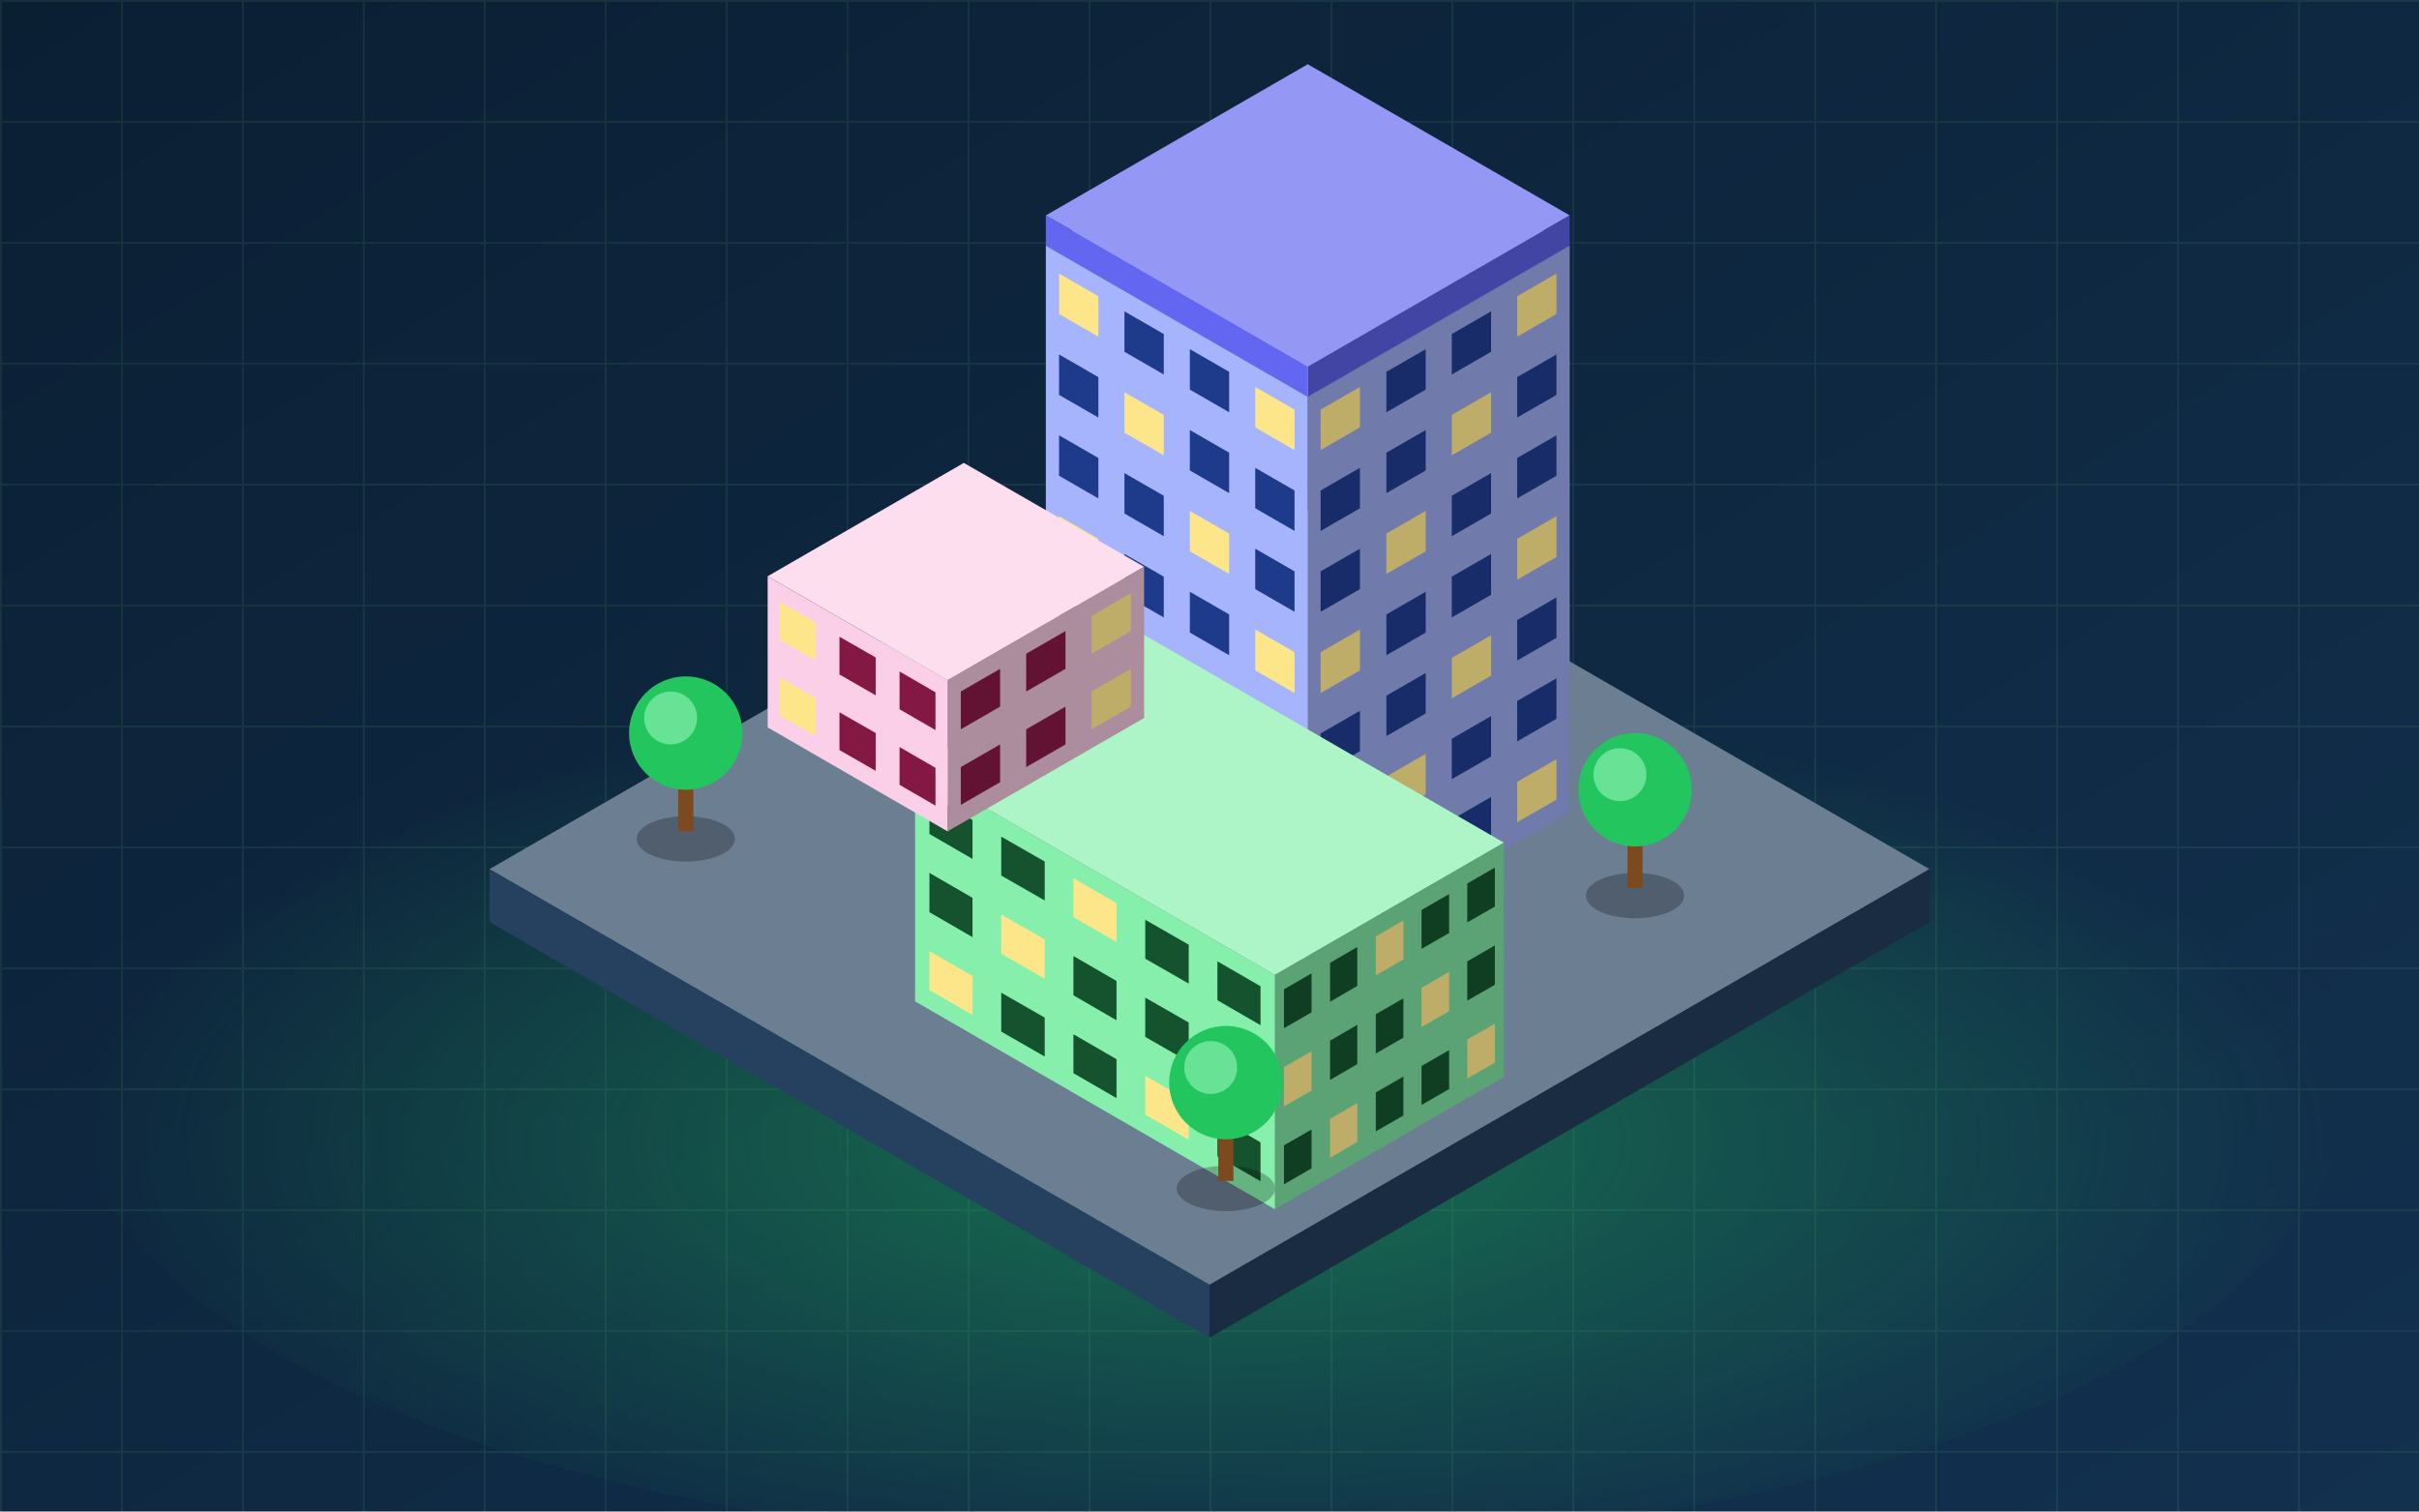
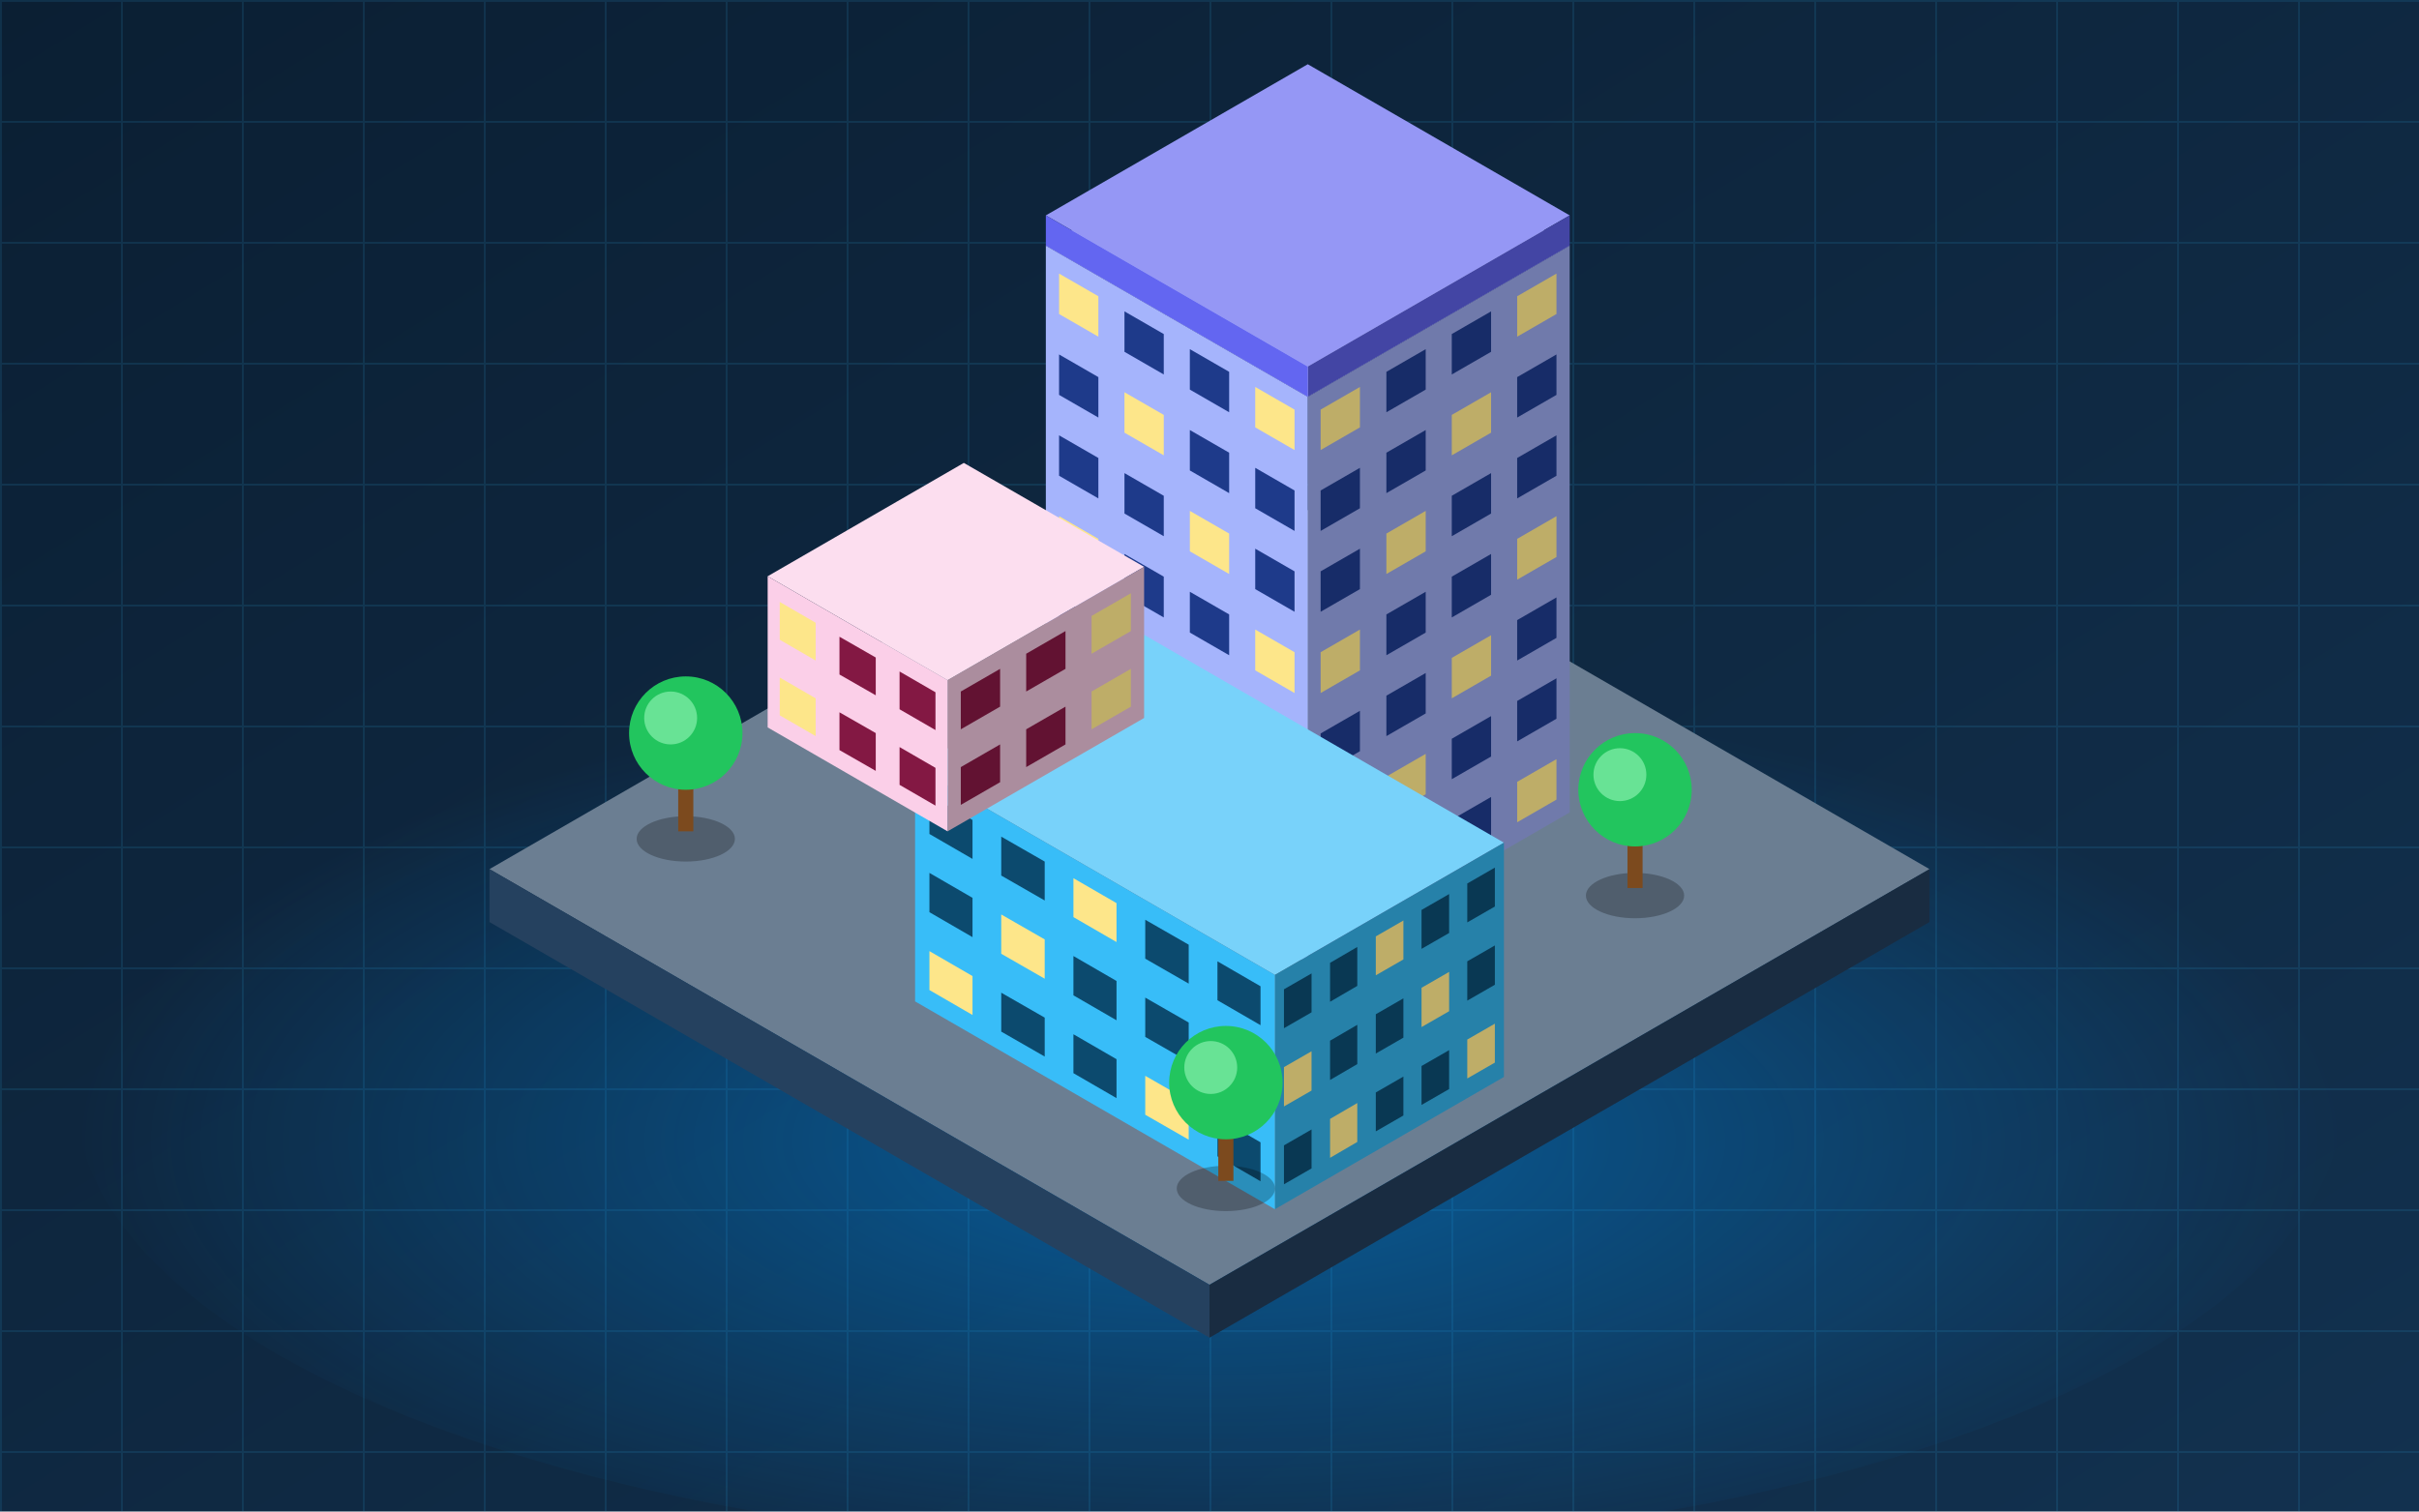
<svg xmlns="http://www.w3.org/2000/svg" viewBox="0 0 640 400" width="640" height="400">
  <defs>
    <linearGradient id="bgoffice" x1="0" y1="0" x2="1" y2="1">
      <stop offset="0" stop-color="#0b1f33" />
      <stop offset="1" stop-color="#12314f" />
    </linearGradient>
    <radialGradient id="gloffice" cx=".5" cy=".55" r=".5">
-       <stop offset="0" stop-color="#22c55e" stop-opacity=".45" />
-       <stop offset="1" stop-color="#22c55e" stop-opacity="0" />
+       <stop offset="0" stop-color="#0099ff" stop-opacity=".45" />
+       <stop offset="1" stop-color="#0099ff" stop-opacity="0" />
    </radialGradient>
    <pattern id="groffice" width="32" height="32" patternUnits="userSpaceOnUse">
-       <path d="M32 0H0V32" fill="none" stroke="#73e28f" stroke-opacity=".09" />
+       <path d="M32 0H0V32" fill="none" stroke="#38bdf8" stroke-opacity=".12" />
    </pattern>
  </defs>
  <rect width="640" height="400" fill="url(#bgoffice)" />
  <rect width="640" height="400" fill="url(#groffice)" />
  <ellipse cx="320" cy="290" rx="300" ry="120" fill="url(#gloffice)" />
  <polygon points="320.0,120.0 510.5,230.0 320.0,340.0 129.5,230.0" fill="#6b7e92" />
  <polygon points="510.5,244.0 320.0,354.0 320.0,340.0 510.5,230.0" fill="#192c41" />
  <polygon points="129.5,244.0 320.0,354.0 320.0,340.0 129.5,230.0" fill="#25415f" />
  <polygon points="346.0,25.0 415.3,65.0 346.0,105.0 276.7,65.0" fill="#c2ccfd" />
  <polygon points="415.3,215.0 346.0,255.0 346.0,105.0 415.3,65.0" fill="#707aab" />
  <polygon points="276.7,215.0 346.0,255.0 346.0,105.0 276.7,65.0" fill="#a5b4fc" />
  <polygon points="280.2,211.6 290.6,217.6 290.6,206.9 280.2,200.9" fill="#fde68a" />
  <polygon points="411.8,211.6 401.4,217.6 401.4,206.9 411.8,200.9" fill="#bead68" />
  <polygon points="297.5,221.6 307.9,227.6 307.9,216.9 297.5,210.9" fill="#1e3a8a" />
  <polygon points="394.5,221.6 384.1,227.6 384.1,216.9 394.5,210.9" fill="#172c68" />
  <polygon points="314.8,231.6 325.2,237.6 325.2,226.9 314.8,220.9" fill="#1e3a8a" />
  <polygon points="377.2,231.6 366.8,237.6 366.8,226.9 377.2,220.9" fill="#172c68" />
  <polygon points="332.1,241.6 342.5,247.6 342.5,236.9 332.1,230.9" fill="#fde68a" />
  <polygon points="359.8,241.6 349.4,247.6 349.4,236.9 359.8,230.9" fill="#bead68" />
  <polygon points="280.2,190.2 290.6,196.2 290.6,185.5 280.2,179.5" fill="#1e3a8a" />
  <polygon points="411.8,190.2 401.4,196.2 401.4,185.5 411.8,179.5" fill="#172c68" />
  <polygon points="297.5,200.2 307.9,206.2 307.9,195.5 297.5,189.5" fill="#1e3a8a" />
  <polygon points="394.5,200.2 384.1,206.2 384.1,195.5 394.5,189.5" fill="#172c68" />
  <polygon points="314.8,210.2 325.2,216.2 325.2,205.5 314.8,199.5" fill="#fde68a" />
  <polygon points="377.2,210.2 366.8,216.2 366.8,205.5 377.2,199.5" fill="#bead68" />
  <polygon points="332.1,220.2 342.5,226.2 342.5,215.5 332.1,209.5" fill="#1e3a8a" />
  <polygon points="359.8,220.2 349.4,226.2 349.4,215.5 359.8,209.5" fill="#172c68" />
  <polygon points="280.2,168.8 290.6,174.8 290.6,164.1 280.2,158.1" fill="#1e3a8a" />
  <polygon points="411.8,168.8 401.4,174.8 401.4,164.1 411.8,158.1" fill="#172c68" />
  <polygon points="297.5,178.8 307.9,184.8 307.9,174.1 297.5,168.1" fill="#fde68a" />
  <polygon points="394.5,178.8 384.1,184.8 384.1,174.1 394.5,168.1" fill="#bead68" />
  <polygon points="314.8,188.8 325.2,194.8 325.2,184.1 314.8,178.1" fill="#1e3a8a" />
  <polygon points="377.2,188.8 366.8,194.8 366.8,184.1 377.2,178.1" fill="#172c68" />
  <polygon points="332.1,198.8 342.5,204.8 342.5,194.1 332.1,188.1" fill="#1e3a8a" />
  <polygon points="359.8,198.8 349.4,204.8 349.4,194.1 359.8,188.1" fill="#172c68" />
  <polygon points="280.2,147.4 290.6,153.4 290.6,142.6 280.2,136.6" fill="#fde68a" />
  <polygon points="411.8,147.4 401.4,153.4 401.4,142.6 411.8,136.6" fill="#bead68" />
  <polygon points="297.5,157.4 307.9,163.4 307.9,152.6 297.5,146.6" fill="#1e3a8a" />
  <polygon points="394.5,157.4 384.1,163.4 384.1,152.6 394.5,146.6" fill="#172c68" />
  <polygon points="314.8,167.4 325.2,173.4 325.2,162.6 314.8,156.6" fill="#1e3a8a" />
  <polygon points="377.2,167.4 366.8,173.4 366.8,162.6 377.2,156.6" fill="#172c68" />
  <polygon points="332.1,177.4 342.5,183.4 342.5,172.6 332.1,166.6" fill="#fde68a" />
  <polygon points="359.8,177.4 349.4,183.4 349.4,172.6 359.8,166.6" fill="#bead68" />
  <polygon points="280.2,125.9 290.6,131.9 290.6,121.2 280.2,115.2" fill="#1e3a8a" />
  <polygon points="411.8,125.9 401.4,131.9 401.4,121.2 411.8,115.2" fill="#172c68" />
  <polygon points="297.5,135.9 307.9,141.9 307.9,131.2 297.5,125.2" fill="#1e3a8a" />
  <polygon points="394.5,135.9 384.1,141.9 384.1,131.2 394.5,125.2" fill="#172c68" />
  <polygon points="314.8,145.9 325.2,151.9 325.2,141.2 314.8,135.2" fill="#fde68a" />
  <polygon points="377.2,145.9 366.8,151.9 366.8,141.2 377.2,135.2" fill="#bead68" />
  <polygon points="332.1,155.9 342.5,161.9 342.5,151.2 332.1,145.2" fill="#1e3a8a" />
  <polygon points="359.8,155.9 349.4,161.9 349.4,151.2 359.8,145.2" fill="#172c68" />
  <polygon points="280.2,104.5 290.6,110.5 290.6,99.8 280.2,93.8" fill="#1e3a8a" />
  <polygon points="411.8,104.5 401.4,110.5 401.4,99.8 411.8,93.8" fill="#172c68" />
  <polygon points="297.5,114.5 307.9,120.5 307.9,109.8 297.5,103.8" fill="#fde68a" />
  <polygon points="394.5,114.5 384.1,120.5 384.1,109.8 394.5,103.8" fill="#bead68" />
  <polygon points="314.8,124.5 325.2,130.5 325.2,119.8 314.8,113.8" fill="#1e3a8a" />
  <polygon points="377.2,124.5 366.8,130.5 366.8,119.8 377.2,113.8" fill="#172c68" />
  <polygon points="332.1,134.5 342.5,140.5 342.5,129.8 332.1,123.8" fill="#1e3a8a" />
  <polygon points="359.8,134.5 349.4,140.5 349.4,129.8 359.8,123.8" fill="#172c68" />
  <polygon points="280.2,83.1 290.6,89.1 290.6,78.4 280.2,72.4" fill="#fde68a" />
  <polygon points="411.8,83.1 401.4,89.1 401.4,78.4 411.8,72.4" fill="#bead68" />
  <polygon points="297.5,93.1 307.9,99.1 307.9,88.4 297.5,82.4" fill="#1e3a8a" />
  <polygon points="394.5,93.1 384.1,99.1 384.1,88.4 394.5,82.4" fill="#172c68" />
  <polygon points="314.8,103.1 325.2,109.1 325.2,98.4 314.8,92.4" fill="#1e3a8a" />
  <polygon points="377.2,103.1 366.8,109.1 366.8,98.4 377.2,92.4" fill="#172c68" />
  <polygon points="332.1,113.1 342.5,119.1 342.5,108.4 332.1,102.4" fill="#fde68a" />
  <polygon points="359.8,113.1 349.4,119.1 349.4,108.4 359.8,102.4" fill="#bead68" />
  <polygon points="346.0,17.0 415.3,57.0 346.0,97.0 276.7,57.0" fill="#9597f5" />
  <polygon points="415.3,65.0 346.0,105.0 346.0,97.0 415.3,57.0" fill="#4345a4" />
  <polygon points="276.7,65.0 346.0,105.0 346.0,97.0 276.7,57.0" fill="#6366f1" />
-   <polygon points="302.7,168.0 397.9,223.0 337.3,258.0 242.1,203.0" fill="#adf4c7" />
-   <polygon points="397.9,285.0 337.3,320.0 337.3,258.0 397.9,223.0" fill="#5ba375" />
-   <polygon points="242.1,265.0 337.3,320.0 337.3,258.0 242.1,203.0" fill="#86efac" />
+   <polygon points="302.7,168.0 397.9,223.0 337.3,258.0 242.1,203.0" fill="#78d2fa" />
+   <polygon points="397.9,285.0 337.3,320.0 337.3,258.0 397.9,223.0" fill="#2681a9" />
+   <polygon points="242.1,265.0 337.3,320.0 337.3,258.0 242.1,203.0" fill="#38bdf8" />
  <polygon points="245.9,262.0 257.3,268.6 257.3,258.3 245.9,251.7" fill="#fde68a" />
  <polygon points="395.5,281.2 388.2,285.4 388.2,275.1 395.5,270.9" fill="#bead68" />
-   <polygon points="264.9,273.0 276.4,279.6 276.4,269.3 264.9,262.7" fill="#14532d" />
-   <polygon points="383.4,288.2 376.1,292.4 376.1,282.1 383.4,277.9" fill="#0f3e22" />
-   <polygon points="284.0,284.0 295.4,290.6 295.4,280.3 284.0,273.7" fill="#14532d" />
-   <polygon points="371.3,295.2 364.0,299.4 364.0,289.1 371.3,284.9" fill="#0f3e22" />
+   <polygon points="264.9,273.0 276.4,279.6 276.4,269.3 264.9,262.7" fill="#0c4a6e" />
+   <polygon points="383.4,288.2 376.1,292.4 376.1,282.1 383.4,277.9" fill="#093853" />
+   <polygon points="284.0,284.0 295.4,290.6 295.4,280.3 284.0,273.7" fill="#0c4a6e" />
+   <polygon points="371.3,295.2 364.0,299.4 364.0,289.1 371.3,284.9" fill="#093853" />
  <polygon points="303.0,295.0 314.5,301.6 314.5,291.3 303.0,284.7" fill="#fde68a" />
  <polygon points="359.1,302.2 351.9,306.4 351.9,296.1 359.1,291.9" fill="#bead68" />
-   <polygon points="322.1,306.0 333.5,312.6 333.5,302.3 322.1,295.7" fill="#14532d" />
-   <polygon points="347.0,309.2 339.7,313.4 339.7,303.1 347.0,298.9" fill="#0f3e22" />
-   <polygon points="245.9,241.4 257.3,248.0 257.3,237.6 245.9,231.0" fill="#14532d" />
-   <polygon points="395.5,260.6 388.2,264.8 388.2,254.4 395.5,250.2" fill="#0f3e22" />
+   <polygon points="322.1,306.0 333.5,312.6 333.5,302.3 322.1,295.7" fill="#0c4a6e" />
+   <polygon points="347.0,309.2 339.7,313.4 339.7,303.1 347.0,298.9" fill="#093853" />
+   <polygon points="245.9,241.4 257.3,248.0 257.3,237.6 245.9,231.0" fill="#0c4a6e" />
+   <polygon points="395.5,260.6 388.2,264.8 388.2,254.4 395.5,250.2" fill="#093853" />
  <polygon points="264.9,252.4 276.4,259.0 276.4,248.6 264.9,242.0" fill="#fde68a" />
  <polygon points="383.4,267.6 376.1,271.8 376.1,261.4 383.4,257.2" fill="#bead68" />
-   <polygon points="284.0,263.4 295.4,270.0 295.4,259.6 284.0,253.0" fill="#14532d" />
-   <polygon points="371.3,274.6 364.0,278.8 364.0,268.4 371.3,264.2" fill="#0f3e22" />
-   <polygon points="303.0,274.4 314.5,281.0 314.5,270.6 303.0,264.0" fill="#14532d" />
-   <polygon points="359.1,281.6 351.9,285.8 351.9,275.4 359.1,271.2" fill="#0f3e22" />
+   <polygon points="284.0,263.4 295.4,270.0 295.4,259.6 284.0,253.0" fill="#0c4a6e" />
+   <polygon points="371.3,274.6 364.0,278.8 364.0,268.4 371.3,264.2" fill="#093853" />
+   <polygon points="303.0,274.4 314.5,281.0 314.5,270.6 303.0,264.0" fill="#0c4a6e" />
+   <polygon points="359.1,281.6 351.9,285.8 351.9,275.4 359.1,271.2" fill="#093853" />
  <polygon points="322.1,285.4 333.5,292.0 333.5,281.6 322.1,275.0" fill="#fde68a" />
  <polygon points="347.0,288.6 339.7,292.8 339.7,282.4 347.0,278.2" fill="#bead68" />
-   <polygon points="245.9,220.7 257.3,227.3 257.3,217.0 245.9,210.4" fill="#14532d" />
-   <polygon points="395.5,239.9 388.2,244.1 388.2,233.8 395.5,229.6" fill="#0f3e22" />
-   <polygon points="264.9,231.7 276.4,238.3 276.4,228.0 264.9,221.4" fill="#14532d" />
-   <polygon points="383.4,246.9 376.1,251.1 376.1,240.8 383.4,236.6" fill="#0f3e22" />
+   <polygon points="245.9,220.7 257.3,227.3 257.3,217.0 245.9,210.4" fill="#0c4a6e" />
+   <polygon points="395.5,239.9 388.2,244.1 388.2,233.8 395.5,229.6" fill="#093853" />
+   <polygon points="264.9,231.7 276.4,238.3 276.4,228.0 264.9,221.4" fill="#0c4a6e" />
+   <polygon points="383.4,246.9 376.1,251.1 376.1,240.8 383.4,236.6" fill="#093853" />
  <polygon points="284.0,242.7 295.4,249.3 295.4,239.0 284.0,232.4" fill="#fde68a" />
  <polygon points="371.3,253.9 364.0,258.1 364.0,247.8 371.3,243.6" fill="#bead68" />
-   <polygon points="303.0,253.7 314.5,260.3 314.5,250.0 303.0,243.4" fill="#14532d" />
-   <polygon points="359.1,260.9 351.9,265.1 351.9,254.8 359.1,250.6" fill="#0f3e22" />
-   <polygon points="322.1,264.7 333.5,271.3 333.5,261.0 322.1,254.4" fill="#14532d" />
-   <polygon points="347.0,267.9 339.7,272.1 339.7,261.8 347.0,257.6" fill="#0f3e22" />
+   <polygon points="303.0,253.7 314.5,260.3 314.5,250.0 303.0,243.4" fill="#0c4a6e" />
+   <polygon points="359.1,260.9 351.9,265.1 351.9,254.8 359.1,250.6" fill="#093853" />
+   <polygon points="322.1,264.7 333.5,271.3 333.5,261.0 322.1,254.4" fill="#0c4a6e" />
+   <polygon points="347.0,267.9 339.7,272.1 339.7,261.8 347.0,257.6" fill="#093853" />
  <polygon points="255.0,122.5 302.7,150.0 250.7,180.0 203.1,152.5" fill="#fcdeef" />
  <polygon points="302.7,190.0 250.7,220.0 250.7,180.0 302.7,150.0" fill="#ab8d9e" />
  <polygon points="203.1,192.5 250.7,220.0 250.7,180.0 203.1,152.5" fill="#fbcfe8" />
  <polygon points="206.3,189.3 215.8,194.8 215.8,184.8 206.3,179.3" fill="#fde68a" />
  <polygon points="299.2,187.0 288.8,193.0 288.8,183.0 299.2,177.0" fill="#bead68" />
  <polygon points="222.1,198.5 231.7,204.0 231.7,194.0 222.1,188.5" fill="#831843" />
  <polygon points="281.9,197.0 271.5,203.0 271.5,193.0 281.9,187.0" fill="#621232" />
  <polygon points="238.0,207.7 247.5,213.2 247.5,203.2 238.0,197.7" fill="#831843" />
  <polygon points="264.6,207.0 254.2,213.0 254.2,203.0 264.6,197.0" fill="#621232" />
  <polygon points="206.3,169.3 215.8,174.8 215.8,164.8 206.3,159.3" fill="#fde68a" />
  <polygon points="299.2,167.0 288.8,173.0 288.8,163.0 299.2,157.0" fill="#bead68" />
  <polygon points="222.1,178.5 231.7,184.0 231.7,174.0 222.1,168.5" fill="#831843" />
  <polygon points="281.9,177.0 271.5,183.0 271.5,173.0 281.9,167.0" fill="#621232" />
  <polygon points="238.0,187.7 247.5,193.2 247.5,183.2 238.0,177.7" fill="#831843" />
  <polygon points="264.6,187.0 254.2,193.0 254.2,183.0 264.6,177.0" fill="#621232" />
  <ellipse cx="181.436" cy="222" rx="13" ry="6" fill="#000" opacity=".25" />
  <rect x="179.436" y="206" width="4" height="14" fill="#7c4a1e" />
  <circle cx="181.436" cy="194" r="15" fill="#22c55e" />
  <circle cx="177.436" cy="190" r="7" fill="#86efac" opacity=".7" />
  <ellipse cx="432.583" cy="237" rx="13" ry="6" fill="#000" opacity=".25" />
  <rect x="430.583" y="221" width="4" height="14" fill="#7c4a1e" />
  <circle cx="432.583" cy="209" r="15" fill="#22c55e" />
  <circle cx="428.583" cy="205" r="7" fill="#86efac" opacity=".7" />
  <ellipse cx="324.33" cy="314.5" rx="13" ry="6" fill="#000" opacity=".25" />
  <rect x="322.33" y="298.5" width="4" height="14" fill="#7c4a1e" />
  <circle cx="324.33" cy="286.5" r="15" fill="#22c55e" />
  <circle cx="320.33" cy="282.5" r="7" fill="#86efac" opacity=".7" />
</svg>
